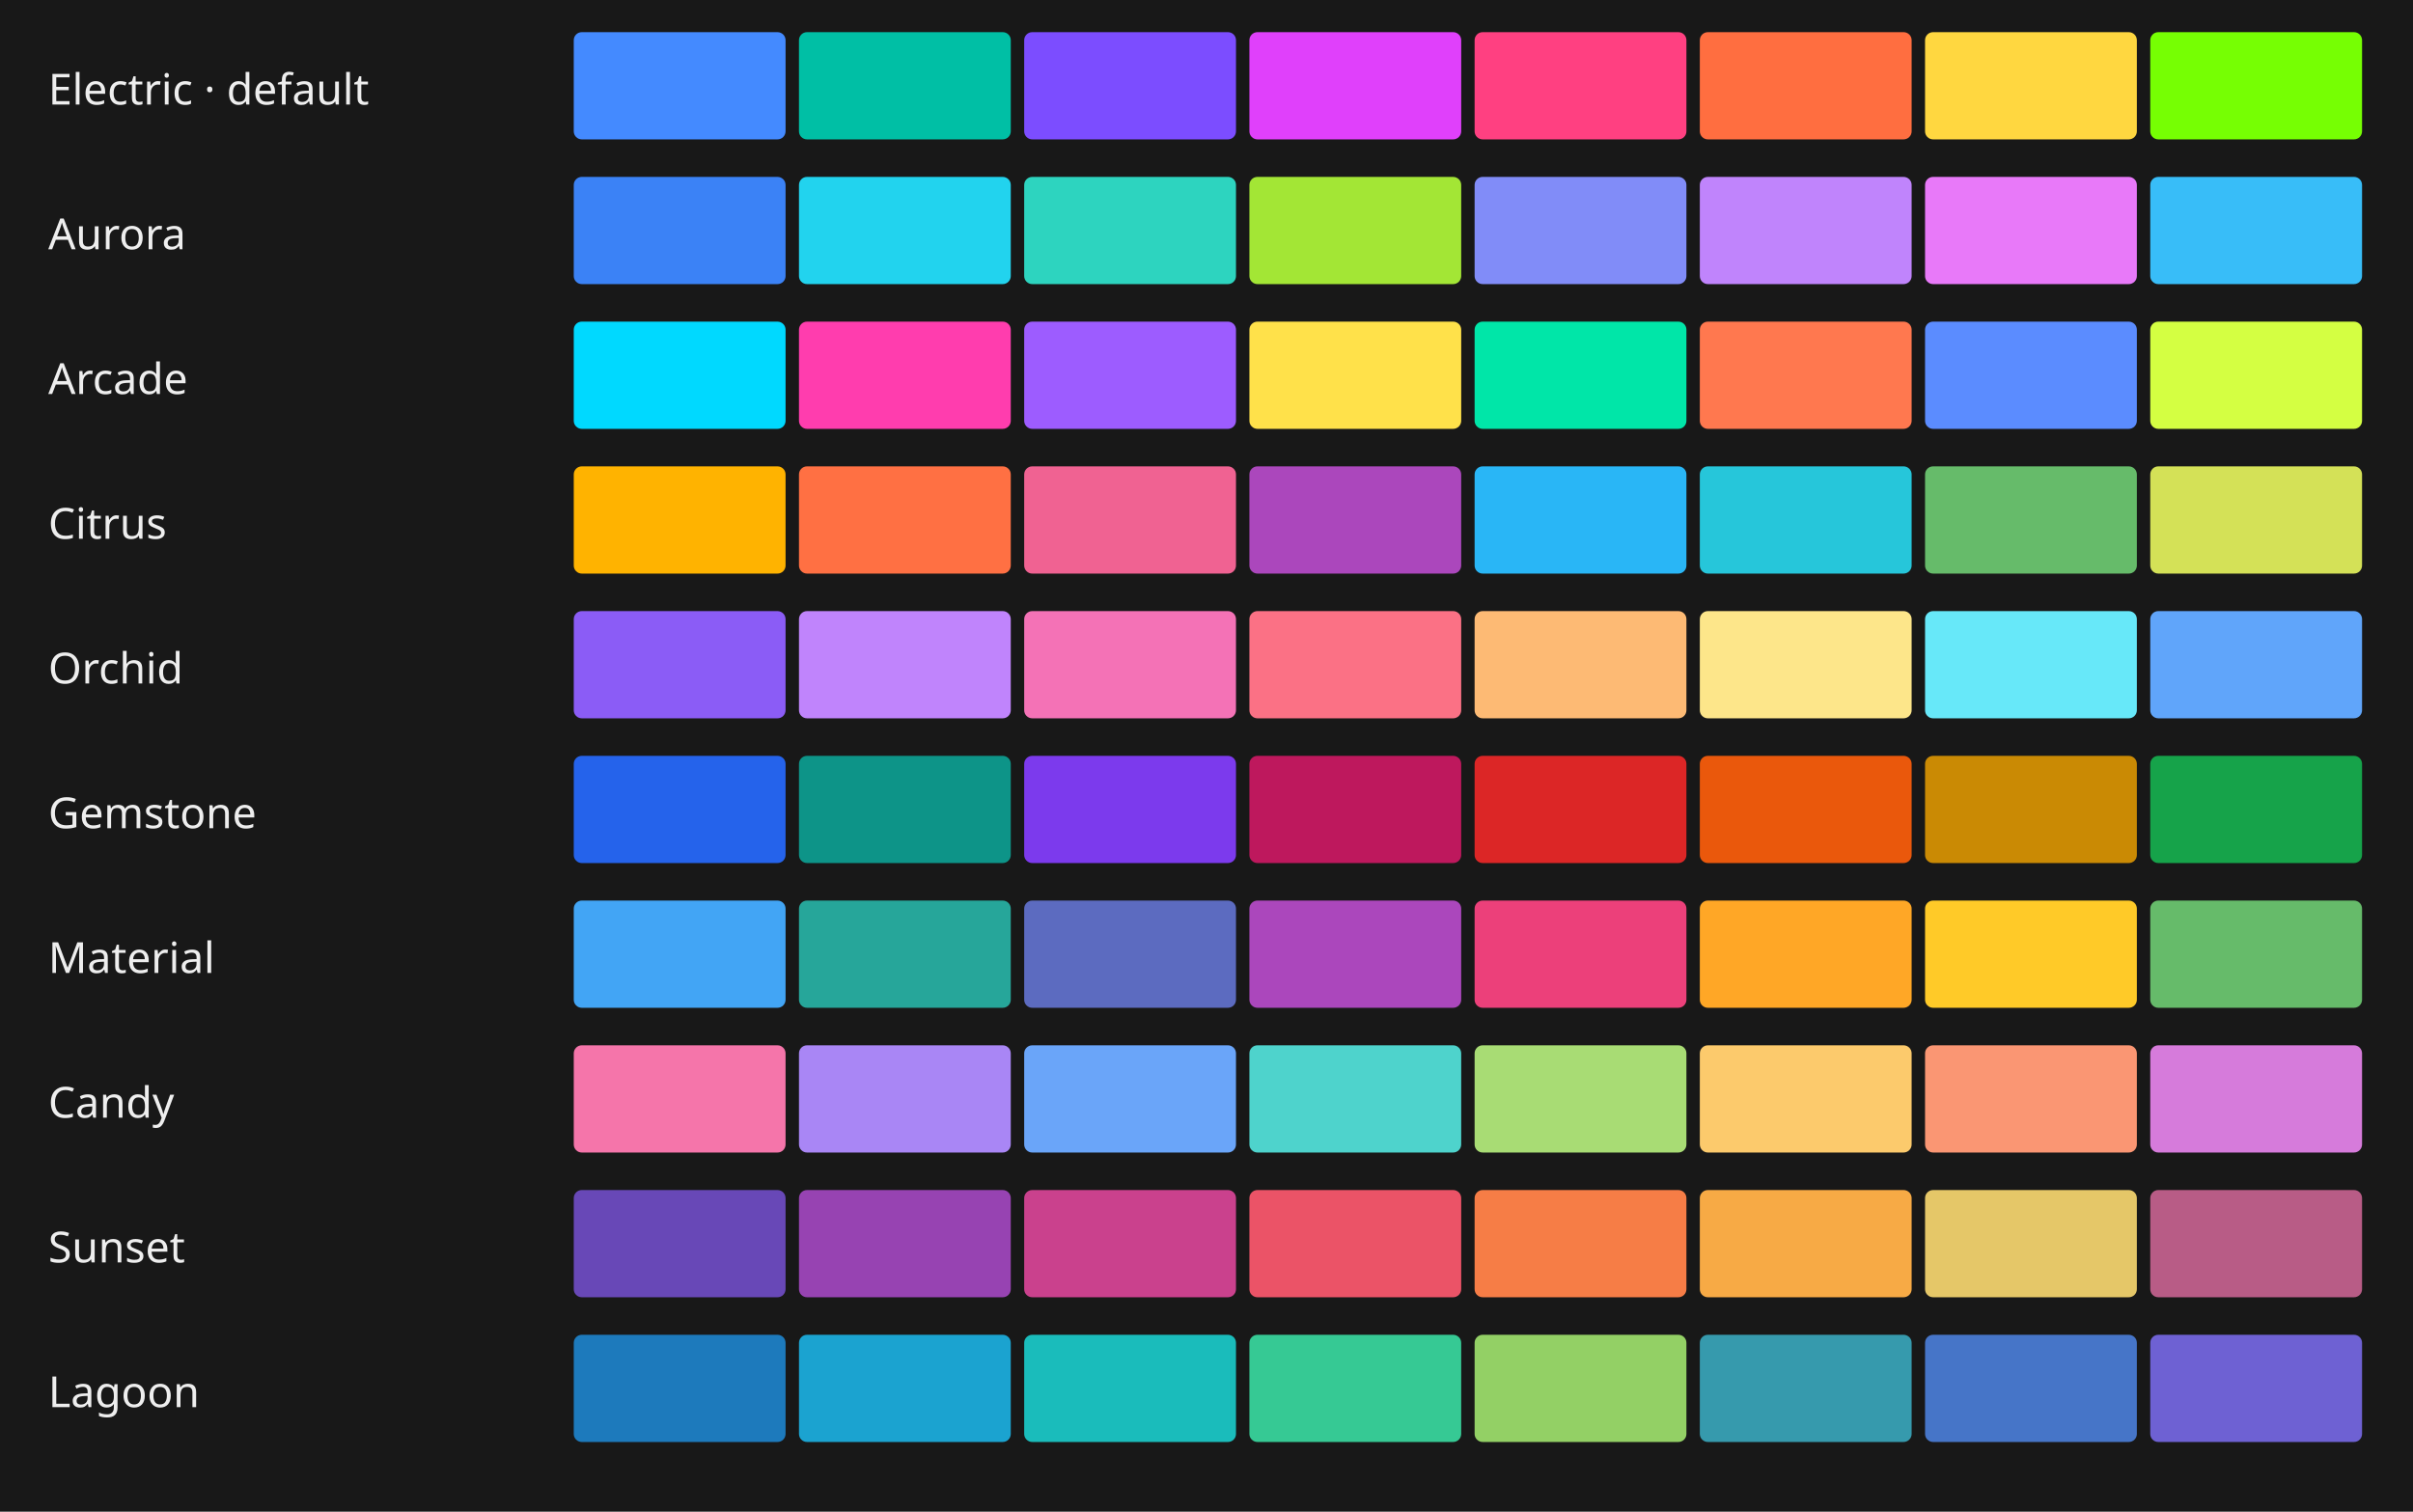
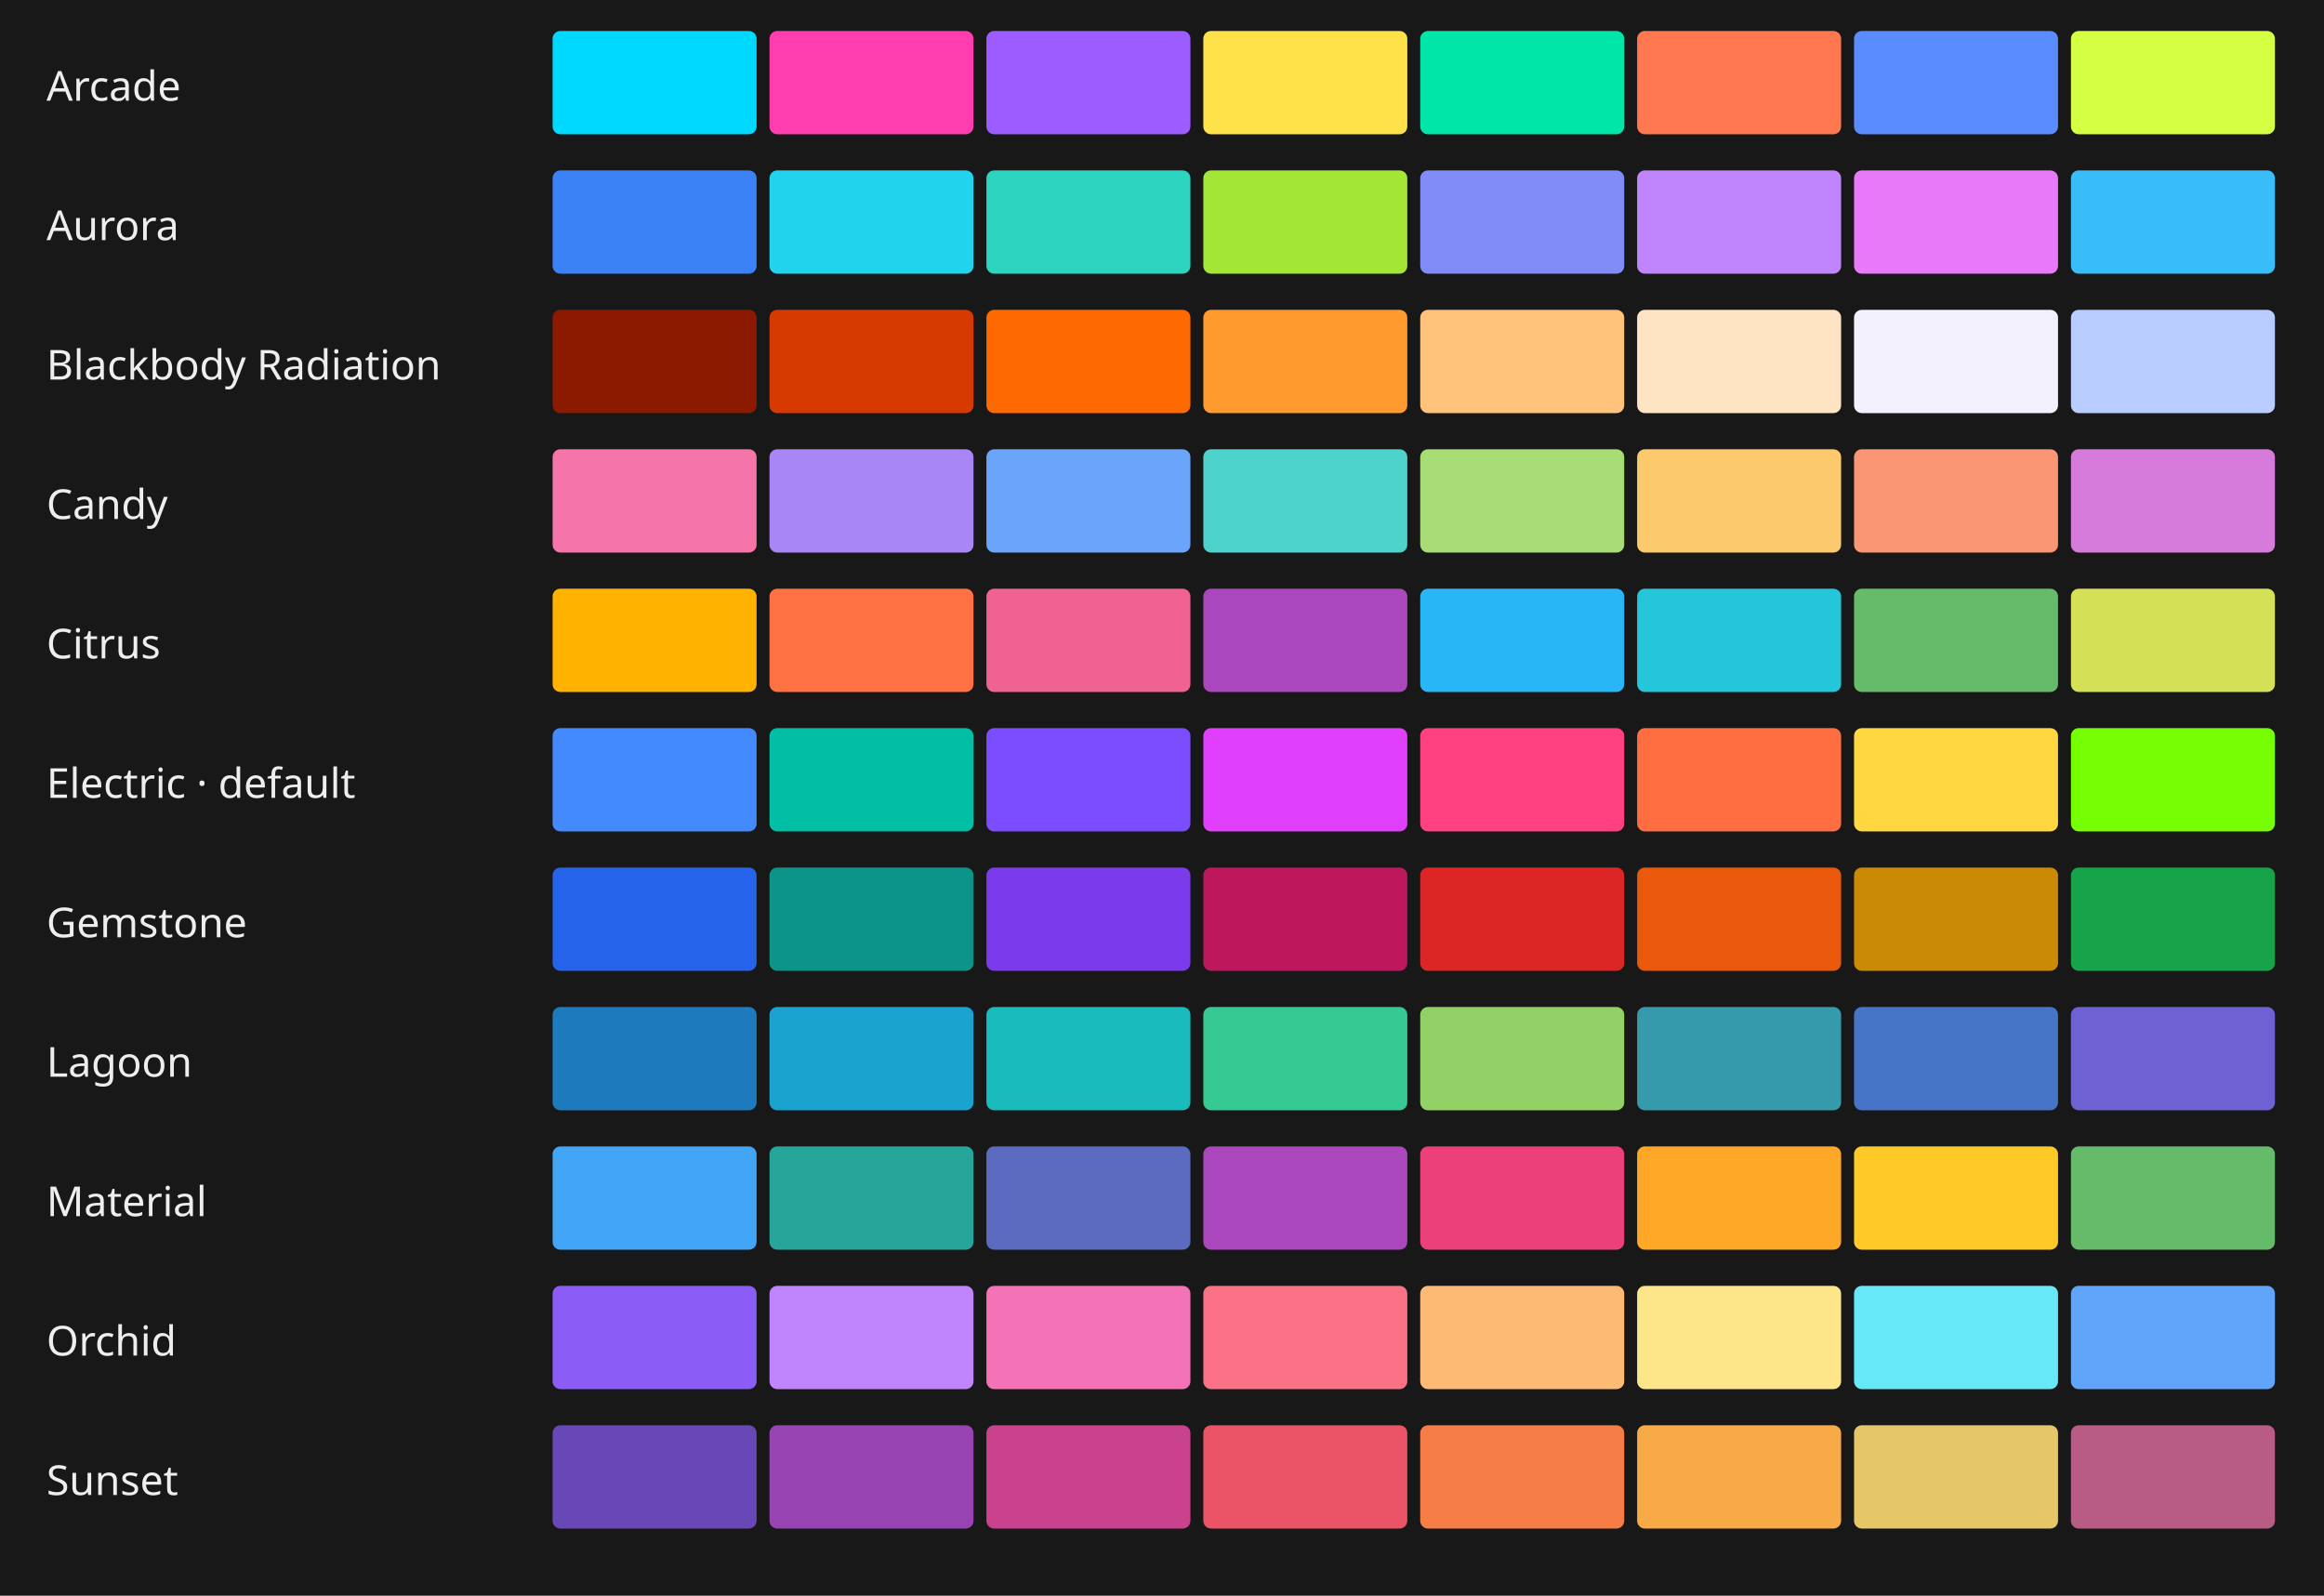
- <svg xmlns="http://www.w3.org/2000/svg" width="900" height="564" viewBox="0 0 900 564">
-   <rect width="900" height="564" fill="#181818" />
-   <text x="18" y="39" fill="#eeeeee" font-family="sans-serif" font-size="16">Electric · default</text>
-   <rect x="214" y="12" width="79" height="40" rx="3" fill="#448aff" />
-   <rect x="298" y="12" width="79" height="40" rx="3" fill="#00bfa5" />
-   <rect x="382" y="12" width="79" height="40" rx="3" fill="#7c4dff" />
-   <rect x="466" y="12" width="79" height="40" rx="3" fill="#e040fb" />
-   <rect x="550" y="12" width="79" height="40" rx="3" fill="#ff4081" />
-   <rect x="634" y="12" width="79" height="40" rx="3" fill="#ff6e40" />
-   <rect x="718" y="12" width="79" height="40" rx="3" fill="#ffd740" />
-   <rect x="802" y="12" width="79" height="40" rx="3" fill="#76ff03" />
+ <svg xmlns="http://www.w3.org/2000/svg" width="900" height="618" viewBox="0 0 900 618">
+   <rect width="900" height="618" fill="#181818" />
+   <text x="18" y="39" fill="#eeeeee" font-family="sans-serif" font-size="16">Arcade</text>
+   <rect x="214" y="12" width="79" height="40" rx="3" fill="#00d9ff" />
+   <rect x="298" y="12" width="79" height="40" rx="3" fill="#ff3dae" />
+   <rect x="382" y="12" width="79" height="40" rx="3" fill="#9d5cff" />
+   <rect x="466" y="12" width="79" height="40" rx="3" fill="#ffe14a" />
+   <rect x="550" y="12" width="79" height="40" rx="3" fill="#00e6a8" />
+   <rect x="634" y="12" width="79" height="40" rx="3" fill="#ff784f" />
+   <rect x="718" y="12" width="79" height="40" rx="3" fill="#5b8cff" />
+   <rect x="802" y="12" width="79" height="40" rx="3" fill="#d4ff42" />
  <text x="18" y="93" fill="#eeeeee" font-family="sans-serif" font-size="16">Aurora</text>
  <rect x="214" y="66" width="79" height="40" rx="3" fill="#3b82f6" />
  <rect x="298" y="66" width="79" height="40" rx="3" fill="#22d3ee" />
  <rect x="382" y="66" width="79" height="40" rx="3" fill="#2dd4bf" />
  <rect x="466" y="66" width="79" height="40" rx="3" fill="#a3e635" />
  <rect x="550" y="66" width="79" height="40" rx="3" fill="#818cf8" />
  <rect x="634" y="66" width="79" height="40" rx="3" fill="#c084fc" />
  <rect x="718" y="66" width="79" height="40" rx="3" fill="#e879f9" />
  <rect x="802" y="66" width="79" height="40" rx="3" fill="#38bdf8" />
-   <text x="18" y="147" fill="#eeeeee" font-family="sans-serif" font-size="16">Arcade</text>
-   <rect x="214" y="120" width="79" height="40" rx="3" fill="#00d9ff" />
-   <rect x="298" y="120" width="79" height="40" rx="3" fill="#ff3dae" />
-   <rect x="382" y="120" width="79" height="40" rx="3" fill="#9d5cff" />
-   <rect x="466" y="120" width="79" height="40" rx="3" fill="#ffe14a" />
-   <rect x="550" y="120" width="79" height="40" rx="3" fill="#00e6a8" />
-   <rect x="634" y="120" width="79" height="40" rx="3" fill="#ff784f" />
-   <rect x="718" y="120" width="79" height="40" rx="3" fill="#5b8cff" />
-   <rect x="802" y="120" width="79" height="40" rx="3" fill="#d4ff42" />
-   <text x="18" y="201" fill="#eeeeee" font-family="sans-serif" font-size="16">Citrus</text>
-   <rect x="214" y="174" width="79" height="40" rx="3" fill="#ffb300" />
-   <rect x="298" y="174" width="79" height="40" rx="3" fill="#ff7043" />
-   <rect x="382" y="174" width="79" height="40" rx="3" fill="#f06292" />
-   <rect x="466" y="174" width="79" height="40" rx="3" fill="#ab47bc" />
-   <rect x="550" y="174" width="79" height="40" rx="3" fill="#29b6f6" />
-   <rect x="634" y="174" width="79" height="40" rx="3" fill="#26c6da" />
-   <rect x="718" y="174" width="79" height="40" rx="3" fill="#66bb6a" />
-   <rect x="802" y="174" width="79" height="40" rx="3" fill="#d4e157" />
-   <text x="18" y="255" fill="#eeeeee" font-family="sans-serif" font-size="16">Orchid</text>
-   <rect x="214" y="228" width="79" height="40" rx="3" fill="#8b5cf6" />
-   <rect x="298" y="228" width="79" height="40" rx="3" fill="#c084fc" />
-   <rect x="382" y="228" width="79" height="40" rx="3" fill="#f472b6" />
-   <rect x="466" y="228" width="79" height="40" rx="3" fill="#fb7185" />
-   <rect x="550" y="228" width="79" height="40" rx="3" fill="#fdba74" />
-   <rect x="634" y="228" width="79" height="40" rx="3" fill="#fde68a" />
-   <rect x="718" y="228" width="79" height="40" rx="3" fill="#67e8f9" />
-   <rect x="802" y="228" width="79" height="40" rx="3" fill="#60a5fa" />
-   <text x="18" y="309" fill="#eeeeee" font-family="sans-serif" font-size="16">Gemstone</text>
-   <rect x="214" y="282" width="79" height="40" rx="3" fill="#2563eb" />
-   <rect x="298" y="282" width="79" height="40" rx="3" fill="#0d9488" />
-   <rect x="382" y="282" width="79" height="40" rx="3" fill="#7c3aed" />
-   <rect x="466" y="282" width="79" height="40" rx="3" fill="#be185d" />
-   <rect x="550" y="282" width="79" height="40" rx="3" fill="#dc2626" />
-   <rect x="634" y="282" width="79" height="40" rx="3" fill="#ea580c" />
-   <rect x="718" y="282" width="79" height="40" rx="3" fill="#ca8a04" />
-   <rect x="802" y="282" width="79" height="40" rx="3" fill="#16a34a" />
-   <text x="18" y="363" fill="#eeeeee" font-family="sans-serif" font-size="16">Material</text>
-   <rect x="214" y="336" width="79" height="40" rx="3" fill="#42a5f5" />
-   <rect x="298" y="336" width="79" height="40" rx="3" fill="#26a69a" />
-   <rect x="382" y="336" width="79" height="40" rx="3" fill="#5c6bc0" />
-   <rect x="466" y="336" width="79" height="40" rx="3" fill="#ab47bc" />
-   <rect x="550" y="336" width="79" height="40" rx="3" fill="#ec407a" />
-   <rect x="634" y="336" width="79" height="40" rx="3" fill="#ffa726" />
-   <rect x="718" y="336" width="79" height="40" rx="3" fill="#ffca28" />
-   <rect x="802" y="336" width="79" height="40" rx="3" fill="#66bb6a" />
-   <text x="18" y="417" fill="#eeeeee" font-family="sans-serif" font-size="16">Candy</text>
-   <rect x="214" y="390" width="79" height="40" rx="3" fill="#f575aa" />
-   <rect x="298" y="390" width="79" height="40" rx="3" fill="#a986f5" />
-   <rect x="382" y="390" width="79" height="40" rx="3" fill="#6aa5f9" />
-   <rect x="466" y="390" width="79" height="40" rx="3" fill="#4ed3cc" />
-   <rect x="550" y="390" width="79" height="40" rx="3" fill="#a8dc74" />
-   <rect x="634" y="390" width="79" height="40" rx="3" fill="#fcca6c" />
-   <rect x="718" y="390" width="79" height="40" rx="3" fill="#fa9673" />
-   <rect x="802" y="390" width="79" height="40" rx="3" fill="#d67bdb" />
-   <text x="18" y="471" fill="#eeeeee" font-family="sans-serif" font-size="16">Sunset</text>
-   <rect x="214" y="444" width="79" height="40" rx="3" fill="#6848b7" />
-   <rect x="298" y="444" width="79" height="40" rx="3" fill="#9743b2" />
-   <rect x="382" y="444" width="79" height="40" rx="3" fill="#ca418d" />
-   <rect x="466" y="444" width="79" height="40" rx="3" fill="#eb5367" />
-   <rect x="550" y="444" width="79" height="40" rx="3" fill="#f67d46" />
-   <rect x="634" y="444" width="79" height="40" rx="3" fill="#f7aa45" />
-   <rect x="718" y="444" width="79" height="40" rx="3" fill="#e5c768" />
-   <rect x="802" y="444" width="79" height="40" rx="3" fill="#b85c86" />
-   <text x="18" y="525" fill="#eeeeee" font-family="sans-serif" font-size="16">Lagoon</text>
-   <rect x="214" y="498" width="79" height="40" rx="3" fill="#1d7abc" />
-   <rect x="298" y="498" width="79" height="40" rx="3" fill="#1ba3d0" />
-   <rect x="382" y="498" width="79" height="40" rx="3" fill="#1abcbb" />
-   <rect x="466" y="498" width="79" height="40" rx="3" fill="#36c994" />
-   <rect x="550" y="498" width="79" height="40" rx="3" fill="#93d065" />
-   <rect x="634" y="498" width="79" height="40" rx="3" fill="#369aad" />
-   <rect x="718" y="498" width="79" height="40" rx="3" fill="#4675c8" />
-   <rect x="802" y="498" width="79" height="40" rx="3" fill="#6e61d3" />
+   <text x="18" y="147" fill="#eeeeee" font-family="sans-serif" font-size="16">Blackbody Radiation</text>
+   <rect x="214" y="120" width="79" height="40" rx="3" fill="#8b1a00" />
+   <rect x="298" y="120" width="79" height="40" rx="3" fill="#d63a00" />
+   <rect x="382" y="120" width="79" height="40" rx="3" fill="#ff6a00" />
+   <rect x="466" y="120" width="79" height="40" rx="3" fill="#ff9a2e" />
+   <rect x="550" y="120" width="79" height="40" rx="3" fill="#ffc27a" />
+   <rect x="634" y="120" width="79" height="40" rx="3" fill="#ffe4c4" />
+   <rect x="718" y="120" width="79" height="40" rx="3" fill="#f4f1ff" />
+   <rect x="802" y="120" width="79" height="40" rx="3" fill="#b9ccff" />
+   <text x="18" y="201" fill="#eeeeee" font-family="sans-serif" font-size="16">Candy</text>
+   <rect x="214" y="174" width="79" height="40" rx="3" fill="#f575aa" />
+   <rect x="298" y="174" width="79" height="40" rx="3" fill="#a986f5" />
+   <rect x="382" y="174" width="79" height="40" rx="3" fill="#6aa5f9" />
+   <rect x="466" y="174" width="79" height="40" rx="3" fill="#4ed3cc" />
+   <rect x="550" y="174" width="79" height="40" rx="3" fill="#a8dc74" />
+   <rect x="634" y="174" width="79" height="40" rx="3" fill="#fcca6c" />
+   <rect x="718" y="174" width="79" height="40" rx="3" fill="#fa9673" />
+   <rect x="802" y="174" width="79" height="40" rx="3" fill="#d67bdb" />
+   <text x="18" y="255" fill="#eeeeee" font-family="sans-serif" font-size="16">Citrus</text>
+   <rect x="214" y="228" width="79" height="40" rx="3" fill="#ffb300" />
+   <rect x="298" y="228" width="79" height="40" rx="3" fill="#ff7043" />
+   <rect x="382" y="228" width="79" height="40" rx="3" fill="#f06292" />
+   <rect x="466" y="228" width="79" height="40" rx="3" fill="#ab47bc" />
+   <rect x="550" y="228" width="79" height="40" rx="3" fill="#29b6f6" />
+   <rect x="634" y="228" width="79" height="40" rx="3" fill="#26c6da" />
+   <rect x="718" y="228" width="79" height="40" rx="3" fill="#66bb6a" />
+   <rect x="802" y="228" width="79" height="40" rx="3" fill="#d4e157" />
+   <text x="18" y="309" fill="#eeeeee" font-family="sans-serif" font-size="16">Electric · default</text>
+   <rect x="214" y="282" width="79" height="40" rx="3" fill="#448aff" />
+   <rect x="298" y="282" width="79" height="40" rx="3" fill="#00bfa5" />
+   <rect x="382" y="282" width="79" height="40" rx="3" fill="#7c4dff" />
+   <rect x="466" y="282" width="79" height="40" rx="3" fill="#e040fb" />
+   <rect x="550" y="282" width="79" height="40" rx="3" fill="#ff4081" />
+   <rect x="634" y="282" width="79" height="40" rx="3" fill="#ff6e40" />
+   <rect x="718" y="282" width="79" height="40" rx="3" fill="#ffd740" />
+   <rect x="802" y="282" width="79" height="40" rx="3" fill="#76ff03" />
+   <text x="18" y="363" fill="#eeeeee" font-family="sans-serif" font-size="16">Gemstone</text>
+   <rect x="214" y="336" width="79" height="40" rx="3" fill="#2563eb" />
+   <rect x="298" y="336" width="79" height="40" rx="3" fill="#0d9488" />
+   <rect x="382" y="336" width="79" height="40" rx="3" fill="#7c3aed" />
+   <rect x="466" y="336" width="79" height="40" rx="3" fill="#be185d" />
+   <rect x="550" y="336" width="79" height="40" rx="3" fill="#dc2626" />
+   <rect x="634" y="336" width="79" height="40" rx="3" fill="#ea580c" />
+   <rect x="718" y="336" width="79" height="40" rx="3" fill="#ca8a04" />
+   <rect x="802" y="336" width="79" height="40" rx="3" fill="#16a34a" />
+   <text x="18" y="417" fill="#eeeeee" font-family="sans-serif" font-size="16">Lagoon</text>
+   <rect x="214" y="390" width="79" height="40" rx="3" fill="#1d7abc" />
+   <rect x="298" y="390" width="79" height="40" rx="3" fill="#1ba3d0" />
+   <rect x="382" y="390" width="79" height="40" rx="3" fill="#1abcbb" />
+   <rect x="466" y="390" width="79" height="40" rx="3" fill="#36c994" />
+   <rect x="550" y="390" width="79" height="40" rx="3" fill="#93d065" />
+   <rect x="634" y="390" width="79" height="40" rx="3" fill="#369aad" />
+   <rect x="718" y="390" width="79" height="40" rx="3" fill="#4675c8" />
+   <rect x="802" y="390" width="79" height="40" rx="3" fill="#6e61d3" />
+   <text x="18" y="471" fill="#eeeeee" font-family="sans-serif" font-size="16">Material</text>
+   <rect x="214" y="444" width="79" height="40" rx="3" fill="#42a5f5" />
+   <rect x="298" y="444" width="79" height="40" rx="3" fill="#26a69a" />
+   <rect x="382" y="444" width="79" height="40" rx="3" fill="#5c6bc0" />
+   <rect x="466" y="444" width="79" height="40" rx="3" fill="#ab47bc" />
+   <rect x="550" y="444" width="79" height="40" rx="3" fill="#ec407a" />
+   <rect x="634" y="444" width="79" height="40" rx="3" fill="#ffa726" />
+   <rect x="718" y="444" width="79" height="40" rx="3" fill="#ffca28" />
+   <rect x="802" y="444" width="79" height="40" rx="3" fill="#66bb6a" />
+   <text x="18" y="525" fill="#eeeeee" font-family="sans-serif" font-size="16">Orchid</text>
+   <rect x="214" y="498" width="79" height="40" rx="3" fill="#8b5cf6" />
+   <rect x="298" y="498" width="79" height="40" rx="3" fill="#c084fc" />
+   <rect x="382" y="498" width="79" height="40" rx="3" fill="#f472b6" />
+   <rect x="466" y="498" width="79" height="40" rx="3" fill="#fb7185" />
+   <rect x="550" y="498" width="79" height="40" rx="3" fill="#fdba74" />
+   <rect x="634" y="498" width="79" height="40" rx="3" fill="#fde68a" />
+   <rect x="718" y="498" width="79" height="40" rx="3" fill="#67e8f9" />
+   <rect x="802" y="498" width="79" height="40" rx="3" fill="#60a5fa" />
+   <text x="18" y="579" fill="#eeeeee" font-family="sans-serif" font-size="16">Sunset</text>
+   <rect x="214" y="552" width="79" height="40" rx="3" fill="#6848b7" />
+   <rect x="298" y="552" width="79" height="40" rx="3" fill="#9743b2" />
+   <rect x="382" y="552" width="79" height="40" rx="3" fill="#ca418d" />
+   <rect x="466" y="552" width="79" height="40" rx="3" fill="#eb5367" />
+   <rect x="550" y="552" width="79" height="40" rx="3" fill="#f67d46" />
+   <rect x="634" y="552" width="79" height="40" rx="3" fill="#f7aa45" />
+   <rect x="718" y="552" width="79" height="40" rx="3" fill="#e5c768" />
+   <rect x="802" y="552" width="79" height="40" rx="3" fill="#b85c86" />
</svg>
